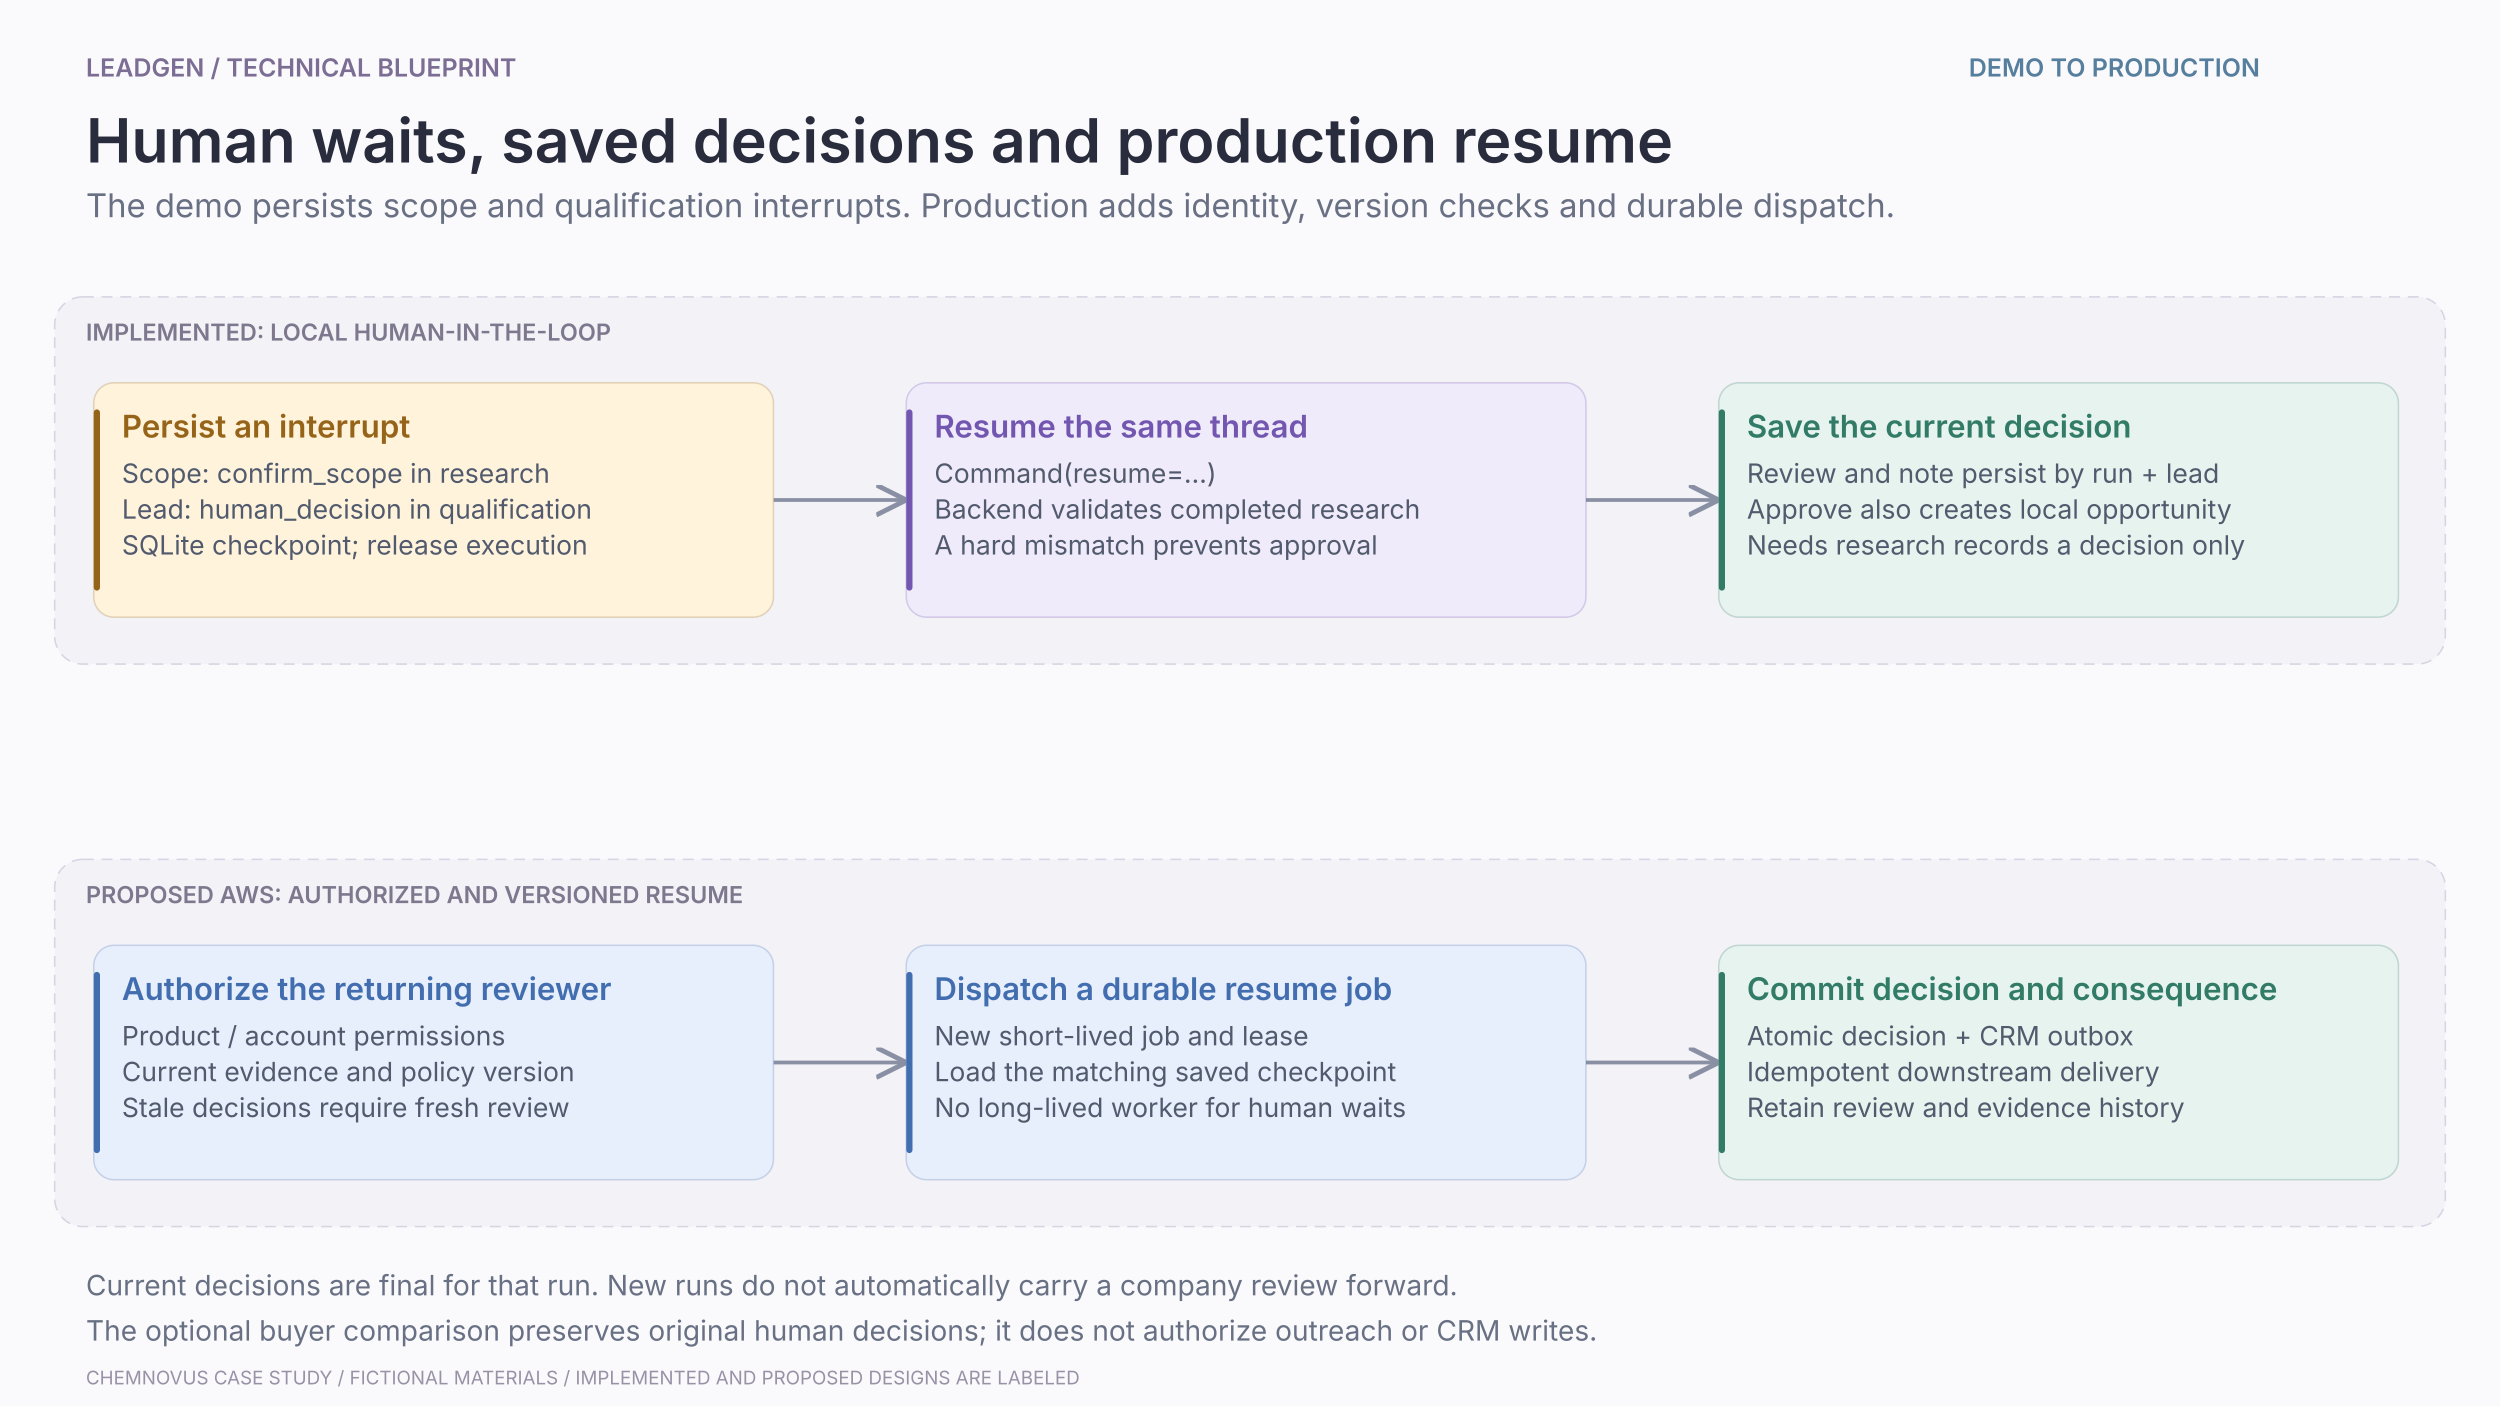
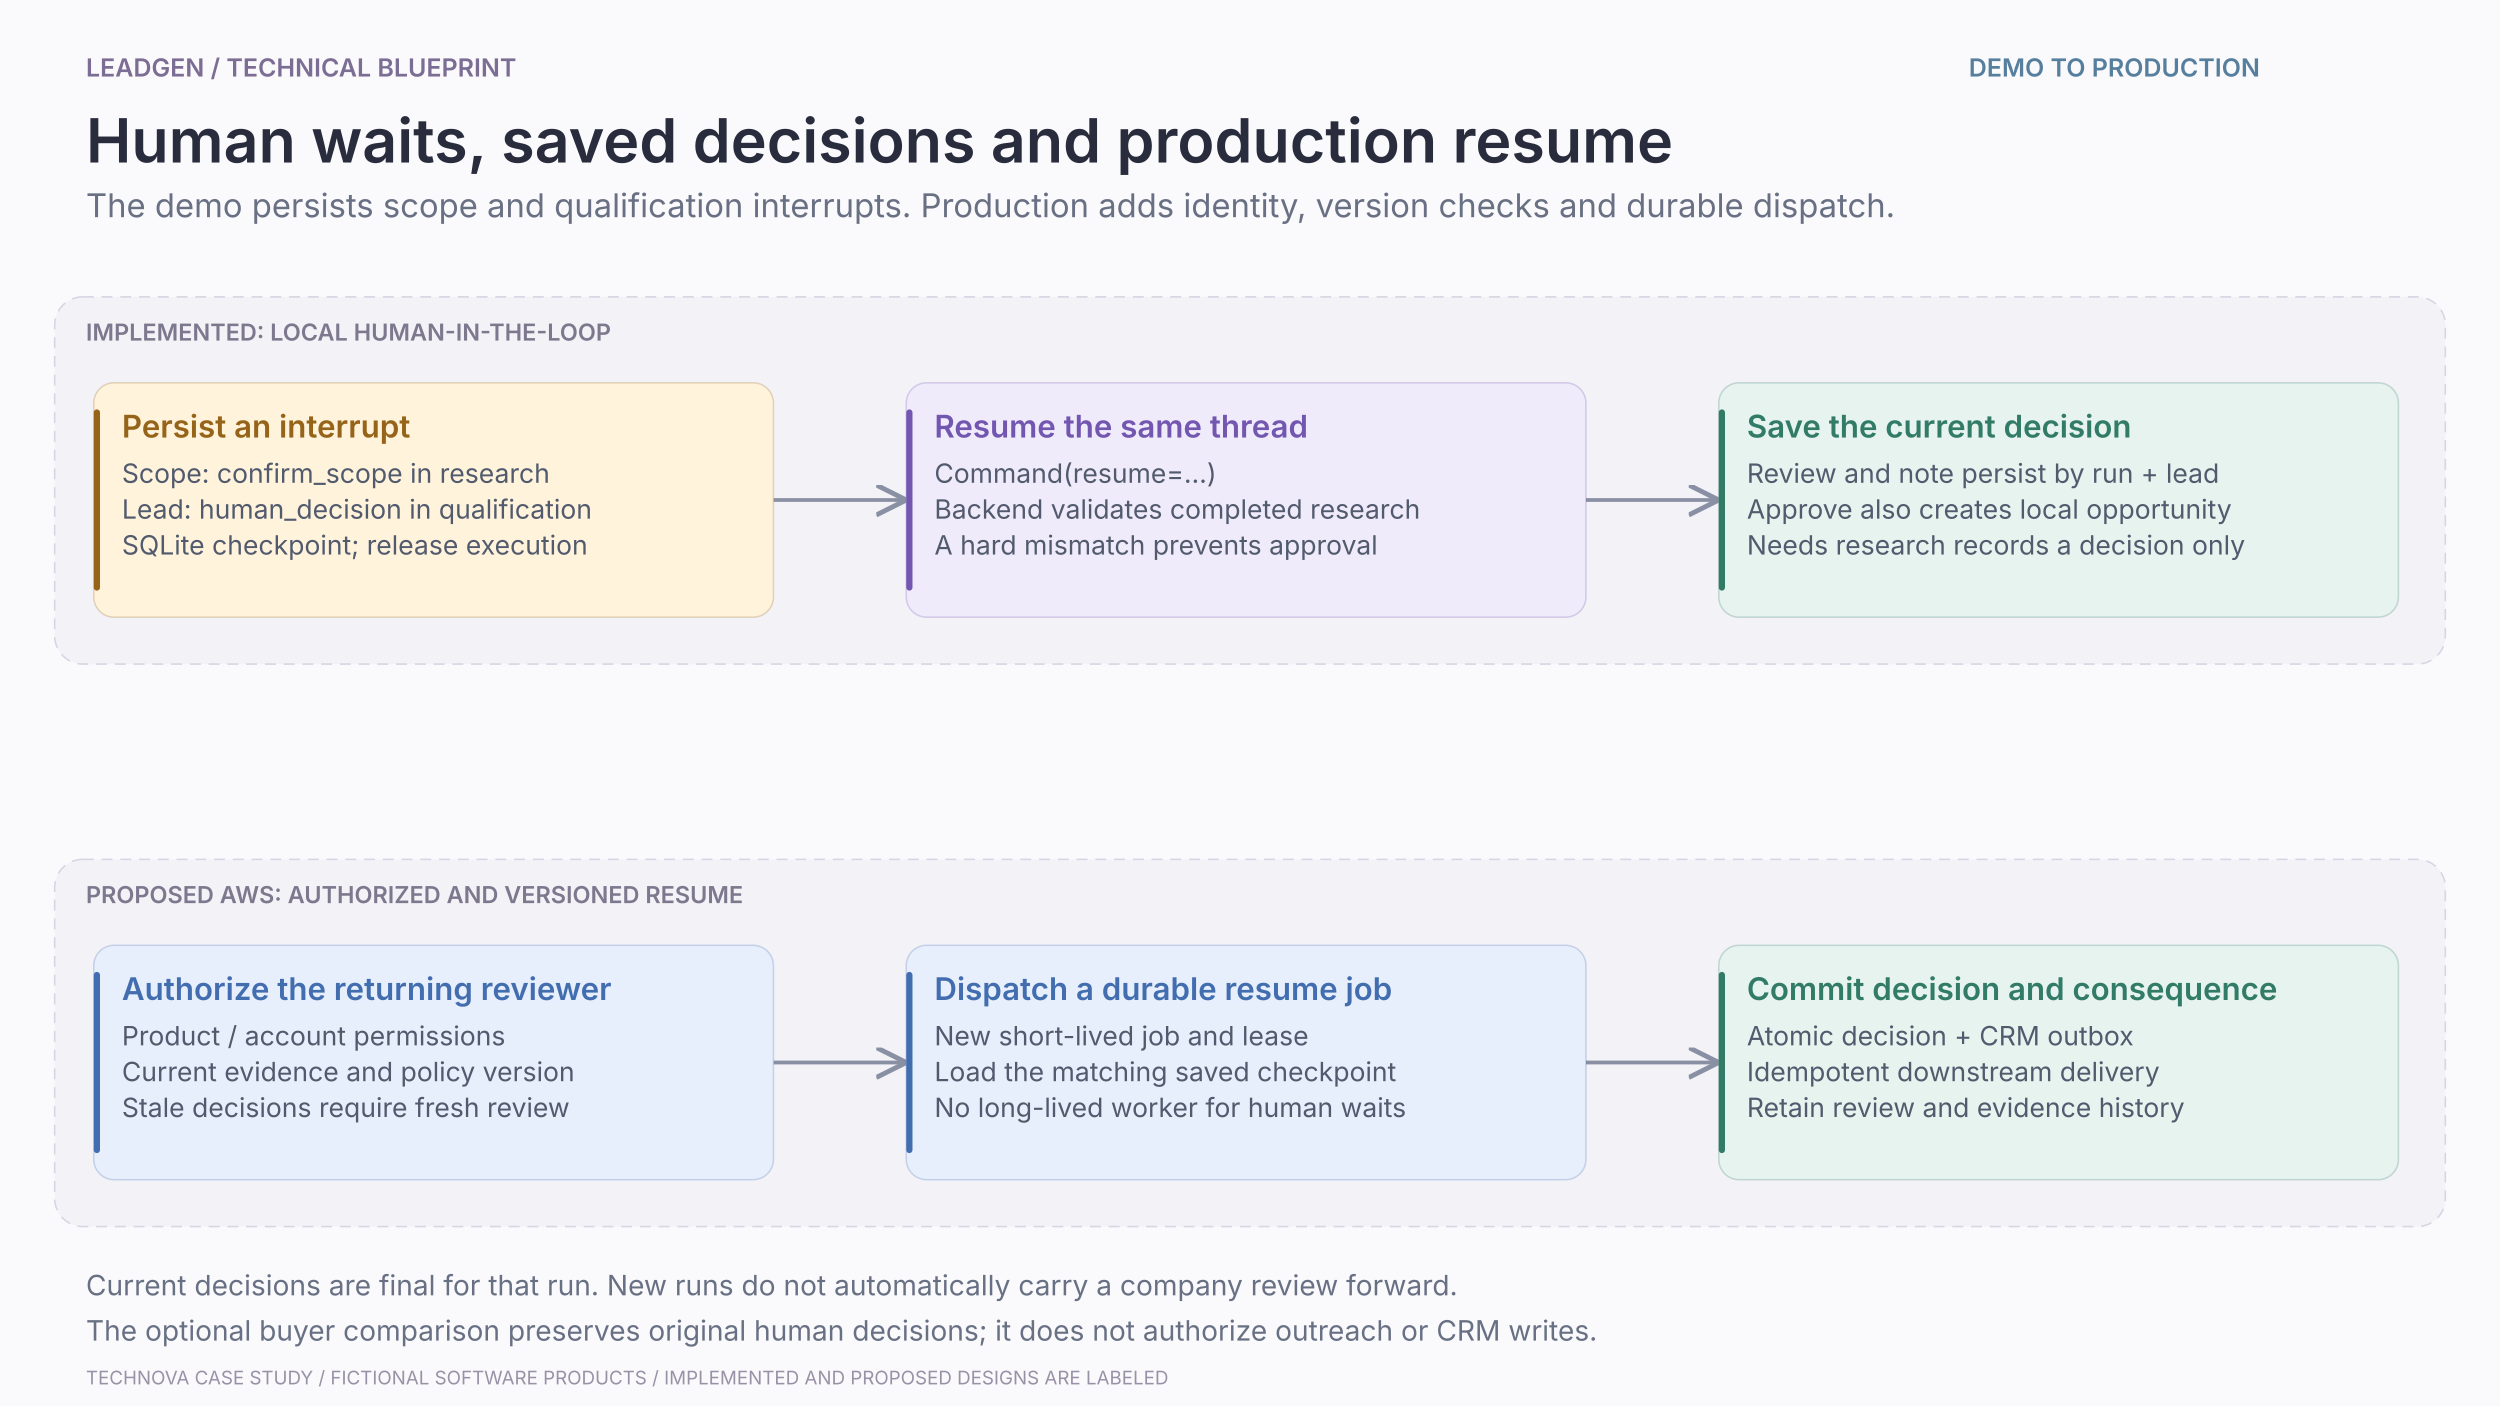
<svg xmlns="http://www.w3.org/2000/svg" width="1600" height="900" viewBox="0 0 1600 900" role="img" aria-labelledby="title desc">
  <defs>
    <marker id="arrow" markerWidth="9" markerHeight="9" refX="8" refY="4" orient="auto" markerUnits="strokeWidth">
      <path d="M0,0 L8,4 L0,8" fill="none" stroke="#8990a4" stroke-width="1.3" />
    </marker>
  </defs>
  <g font-family="Inter, Arial, sans-serif">
    <rect width="1600" height="900" fill="#faf9fc" />
    <text x="55" y="49" fill="#7b6d93" font-size="16" font-weight="600">
      <tspan x="55" dy="0">LEADGEN / TECHNICAL BLUEPRINT</tspan>
    </text>
    <text x="55" y="104" fill="#292c3c" font-size="39" font-weight="600">
      <tspan x="55" dy="0">Human waits, saved decisions and production resume</tspan>
    </text>
    <text x="55" y="139" fill="#697083" font-size="21" font-weight="400">
      <tspan x="55" dy="0">The demo persists scope and qualification interrupts. Production adds identity, version checks and durable dispatch.</tspan>
    </text>
    <text x="1260" y="49" fill="#567e9d" font-size="16" font-weight="600">
      <tspan x="1260" dy="0">DEMO TO PRODUCTION</tspan>
    </text>
    <rect x="35" y="190" width="1530" height="235" rx="18" fill="#f3f2f7" stroke="#d7d4e3" stroke-dasharray="7 5" />
    <text x="55" y="218" fill="#7d788e" font-size="15" font-weight="600">
      <tspan x="55" dy="0">IMPLEMENTED: LOCAL HUMAN-IN-THE-LOOP</tspan>
    </text>
    <rect x="35" y="550" width="1530" height="235" rx="18" fill="#f3f2f7" stroke="#d7d4e3" stroke-dasharray="7 5" />
    <text x="55" y="578" fill="#7d788e" font-size="15" font-weight="600">
      <tspan x="55" dy="0">PROPOSED AWS: AUTHORIZED AND VERSIONED RESUME</tspan>
    </text>
    <polyline points="495,320 580,320" fill="none" stroke="#8990a4" stroke-width="2.4" stroke-linejoin="round" marker-end="url(#arrow)" />
    <polyline points="1015,320 1100,320" fill="none" stroke="#8990a4" stroke-width="2.4" stroke-linejoin="round" marker-end="url(#arrow)" />
    <polyline points="495,680 580,680" fill="none" stroke="#8990a4" stroke-width="2.4" stroke-linejoin="round" marker-end="url(#arrow)" />
    <polyline points="1015,680 1100,680" fill="none" stroke="#8990a4" stroke-width="2.4" stroke-linejoin="round" marker-end="url(#arrow)" />
    <g data-node="wait_now" data-x="60" data-y="245" data-w="435" data-h="150">
      <rect x="60" y="245" width="435" height="150" rx="13" fill="#fff3dc" stroke="#966419" stroke-opacity=".24" />
      <rect x="60" y="262" width="4" height="116" rx="2" fill="#966419" />
      <text x="78" y="280" fill="#966419" font-size="20" font-weight="600">
        <tspan x="78" dy="0">Persist an interrupt</tspan>
      </text>
      <text x="78" y="309" fill="#525b6e" font-size="17" font-weight="400">
        <tspan x="78" dy="0">Scope: confirm_scope in research</tspan>
        <tspan x="78" dy="22.95">Lead: human_decision in qualification</tspan>
        <tspan x="78" dy="22.95">SQLite checkpoint; release execution</tspan>
      </text>
    </g>
    <g data-node="resume_now" data-x="580" data-y="245" data-w="435" data-h="150">
      <rect x="580" y="245" width="435" height="150" rx="13" fill="#f0ebfb" stroke="#7256b0" stroke-opacity=".24" />
      <rect x="580" y="262" width="4" height="116" rx="2" fill="#7256b0" />
      <text x="598" y="280" fill="#7256b0" font-size="20" font-weight="600">
        <tspan x="598" dy="0">Resume the same thread</tspan>
      </text>
      <text x="598" y="309" fill="#525b6e" font-size="17" font-weight="400">
        <tspan x="598" dy="0">Command(resume=...)</tspan>
        <tspan x="598" dy="22.95">Backend validates completed research</tspan>
        <tspan x="598" dy="22.95">A hard mismatch prevents approval</tspan>
      </text>
    </g>
    <g data-node="save_now" data-x="1100" data-y="245" data-w="435" data-h="150">
      <rect x="1100" y="245" width="435" height="150" rx="13" fill="#e6f3ee" stroke="#327b67" stroke-opacity=".24" />
      <rect x="1100" y="262" width="4" height="116" rx="2" fill="#327b67" />
      <text x="1118" y="280" fill="#327b67" font-size="20" font-weight="600">
        <tspan x="1118" dy="0">Save the current decision</tspan>
      </text>
      <text x="1118" y="309" fill="#525b6e" font-size="17" font-weight="400">
        <tspan x="1118" dy="0">Review and note persist by run + lead</tspan>
        <tspan x="1118" dy="22.95">Approve also creates local opportunity</tspan>
        <tspan x="1118" dy="22.95">Needs research records a decision only</tspan>
      </text>
    </g>
    <g data-node="authorize" data-x="60" data-y="605" data-w="435" data-h="150">
      <rect x="60" y="605" width="435" height="150" rx="13" fill="#e8effc" stroke="#426eb0" stroke-opacity=".24" />
      <rect x="60" y="622" width="4" height="116" rx="2" fill="#426eb0" />
      <text x="78" y="640" fill="#426eb0" font-size="20" font-weight="600">
        <tspan x="78" dy="0">Authorize the returning reviewer</tspan>
      </text>
      <text x="78" y="669" fill="#525b6e" font-size="17" font-weight="400">
        <tspan x="78" dy="0">Product / account permissions</tspan>
        <tspan x="78" dy="22.95">Current evidence and policy version</tspan>
        <tspan x="78" dy="22.95">Stale decisions require fresh review</tspan>
      </text>
    </g>
    <g data-node="resume_job" data-x="580" data-y="605" data-w="435" data-h="150">
      <rect x="580" y="605" width="435" height="150" rx="13" fill="#e8effc" stroke="#426eb0" stroke-opacity=".24" />
      <rect x="580" y="622" width="4" height="116" rx="2" fill="#426eb0" />
      <text x="598" y="640" fill="#426eb0" font-size="20" font-weight="600">
        <tspan x="598" dy="0">Dispatch a durable resume job</tspan>
      </text>
      <text x="598" y="669" fill="#525b6e" font-size="17" font-weight="400">
        <tspan x="598" dy="0">New short-lived job and lease</tspan>
        <tspan x="598" dy="22.95">Load the matching saved checkpoint</tspan>
        <tspan x="598" dy="22.95">No long-lived worker for human waits</tspan>
      </text>
    </g>
    <g data-node="commit" data-x="1100" data-y="605" data-w="435" data-h="150">
      <rect x="1100" y="605" width="435" height="150" rx="13" fill="#e6f3ee" stroke="#327b67" stroke-opacity=".24" />
      <rect x="1100" y="622" width="4" height="116" rx="2" fill="#327b67" />
      <text x="1118" y="640" fill="#327b67" font-size="20" font-weight="600">
        <tspan x="1118" dy="0">Commit decision and consequence</tspan>
      </text>
      <text x="1118" y="669" fill="#525b6e" font-size="17" font-weight="400">
        <tspan x="1118" dy="0">Atomic decision + CRM outbox</tspan>
        <tspan x="1118" dy="22.95">Idempotent downstream delivery</tspan>
        <tspan x="1118" dy="22.95">Retain review and evidence history</tspan>
      </text>
    </g>
    <text x="55" y="829" fill="#687084" font-size="18" font-weight="400">
      <tspan x="55" dy="0">Current decisions are final for that run. New runs do not automatically carry a company review forward.</tspan>
    </text>
    <text x="55" y="858" fill="#687084" font-size="18" font-weight="400">
      <tspan x="55" dy="0">The optional buyer comparison preserves original human decisions; it does not authorize outreach or CRM writes.</tspan>
    </text>
    <text x="55" y="886" fill="#9991a6" font-size="12" font-weight="400">
-       <tspan x="55" dy="0">CHEMNOVUS CASE STUDY / FICTIONAL MATERIALS / IMPLEMENTED AND PROPOSED DESIGNS ARE LABELED</tspan>
+       <tspan x="55" dy="0">TECHNOVA CASE STUDY / FICTIONAL SOFTWARE PRODUCTS / IMPLEMENTED AND PROPOSED DESIGNS ARE LABELED</tspan>
    </text>
  </g>
</svg>
